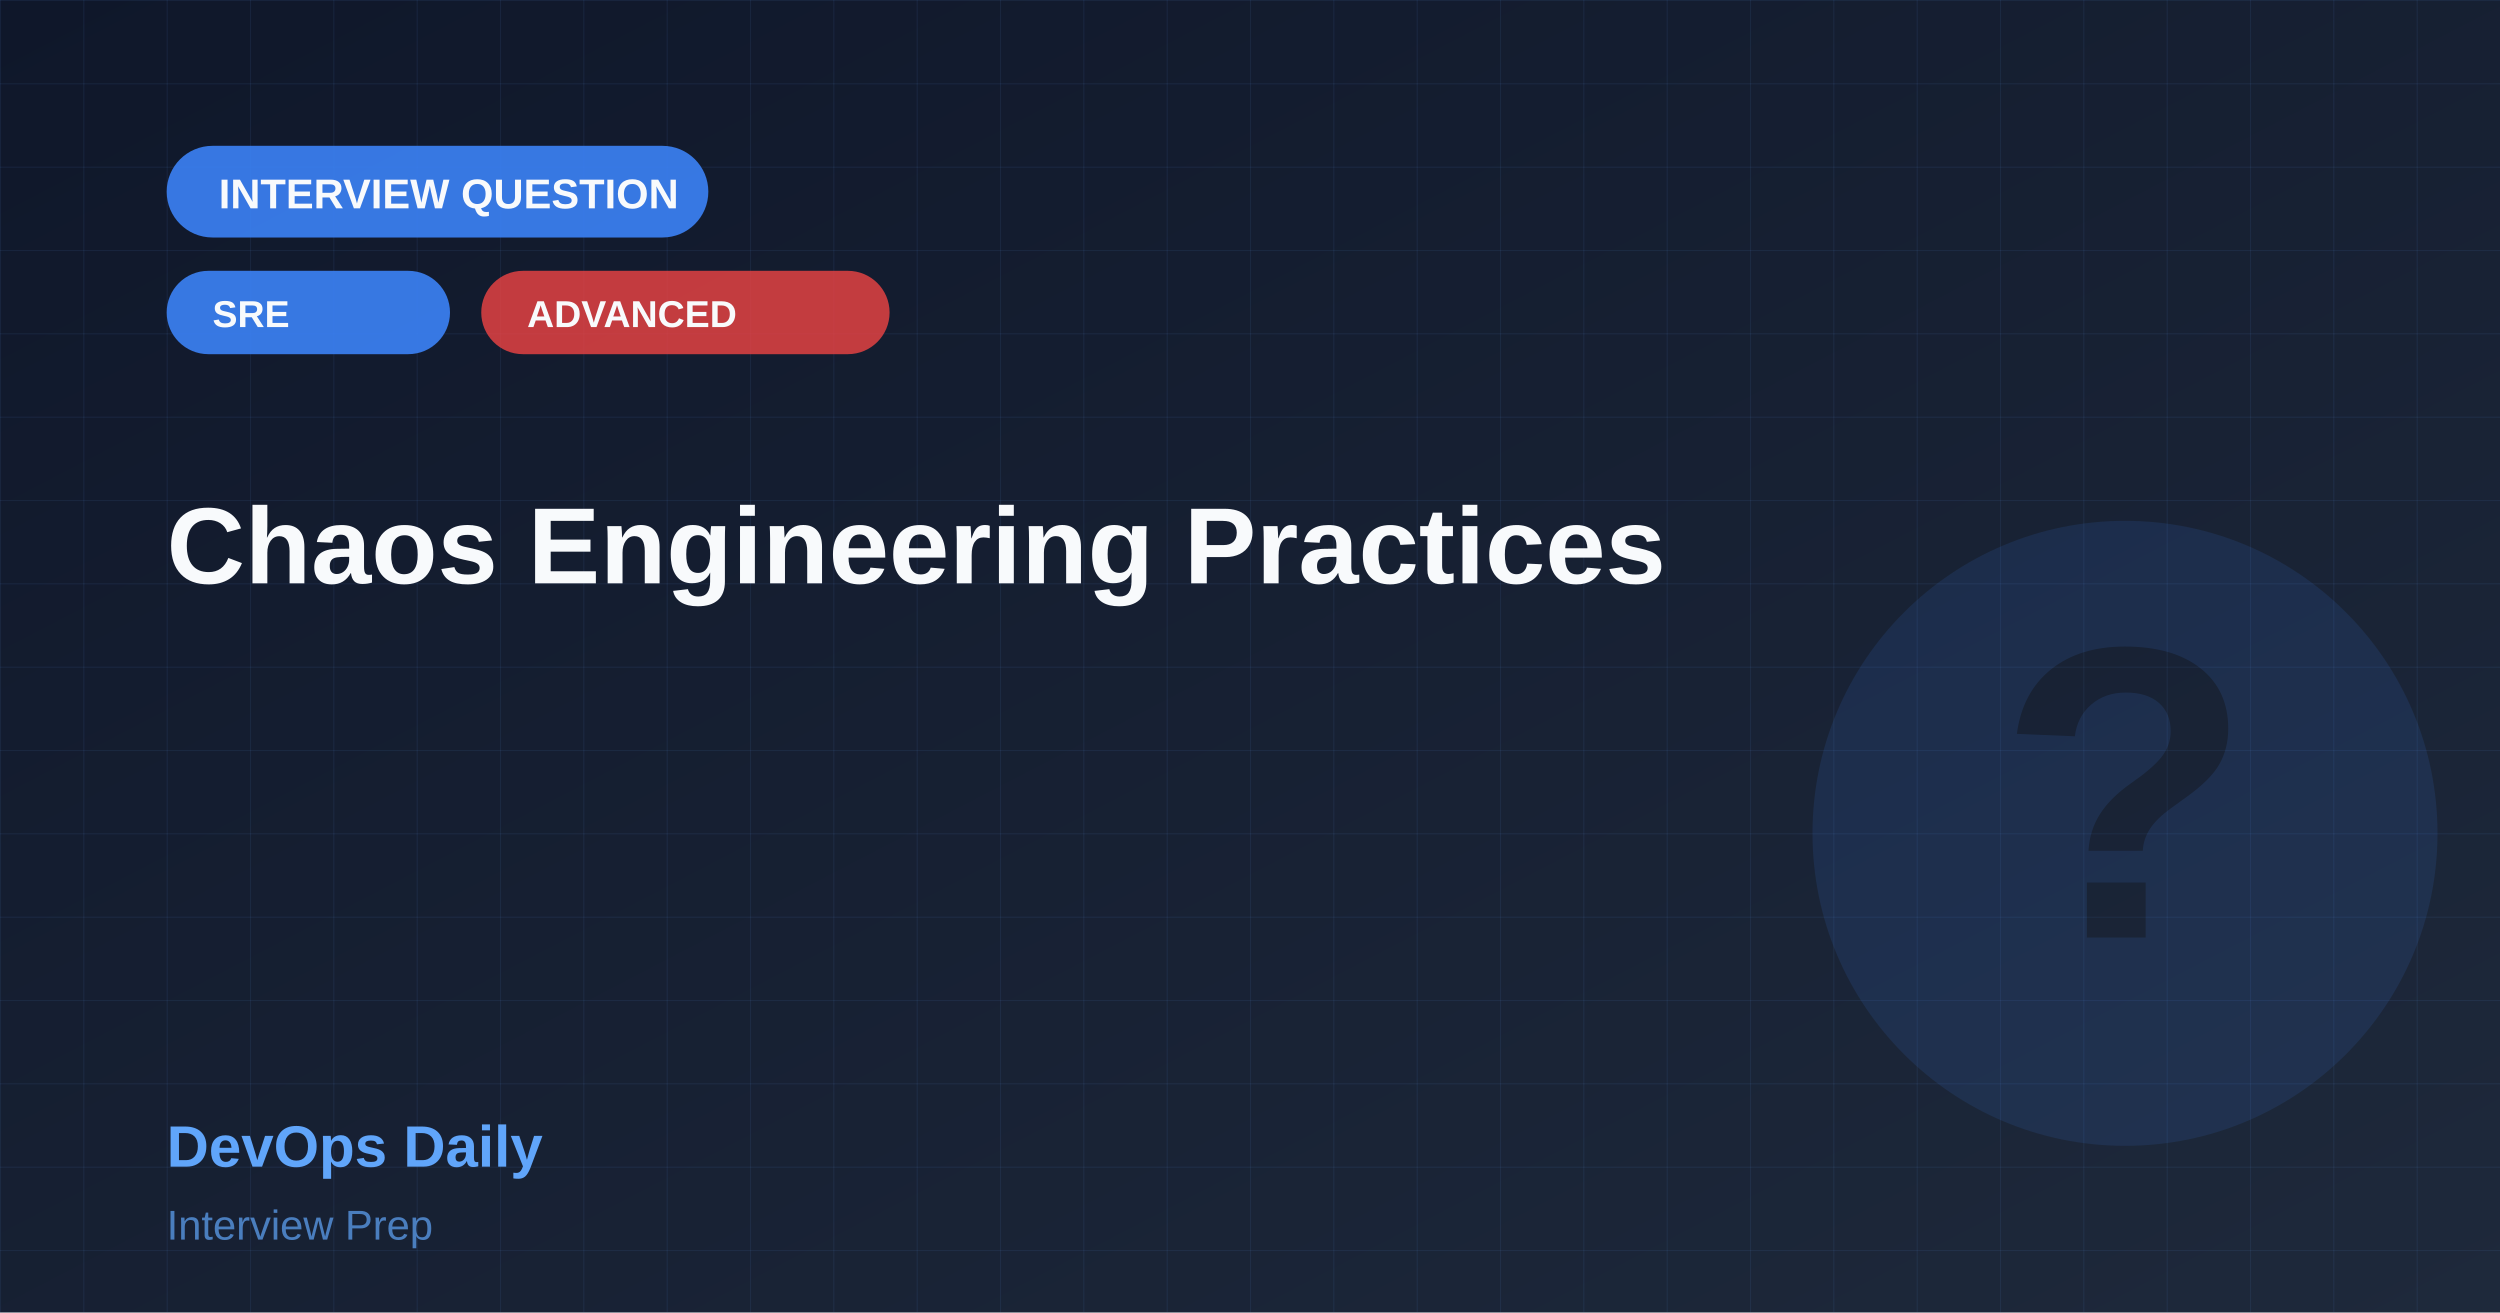
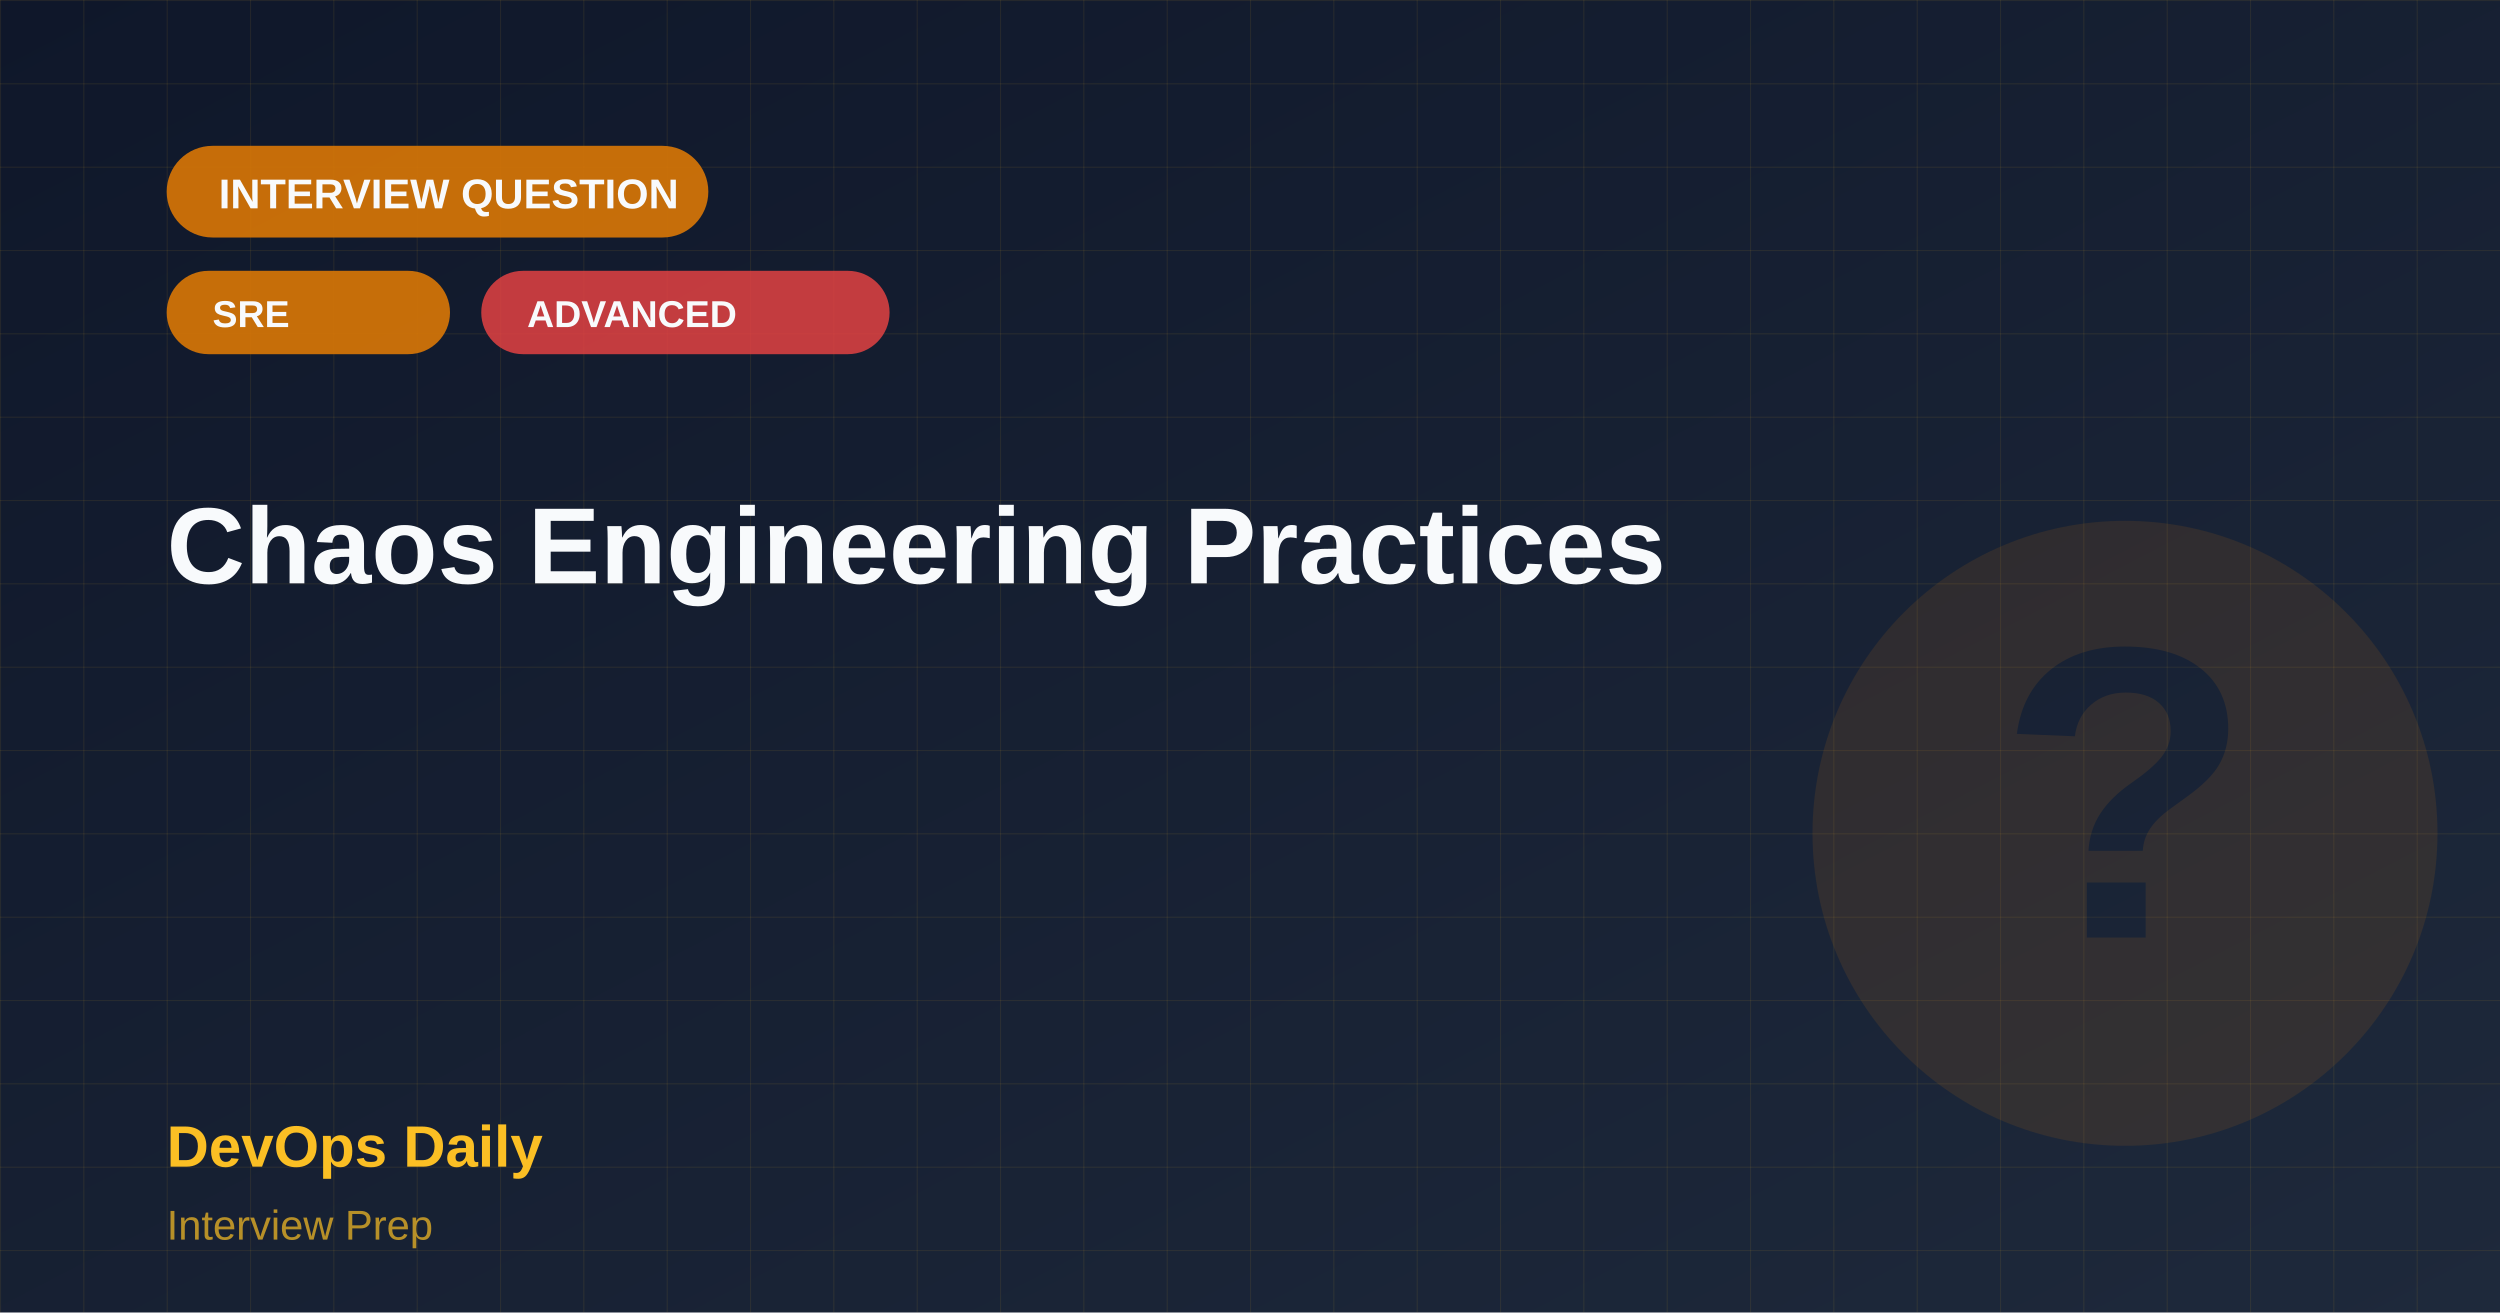
<svg xmlns="http://www.w3.org/2000/svg" width="1200" height="630">
  <defs>
    <linearGradient id="bgGradient" x1="0%" y1="0%" x2="100%" y2="100%">
      <stop offset="0%" style="stop-color:#0f172a;stop-opacity:1" />
      <stop offset="100%" style="stop-color:#1e293b;stop-opacity:1" />
    </linearGradient>
    <pattern id="grid" x="0" y="0" width="40" height="40" patternUnits="userSpaceOnUse">
-       <line x1="0" y1="0" x2="0" y2="40" stroke="#60a5fa" stroke-width="1" opacity="0.08" />
-       <line x1="0" y1="0" x2="40" y2="0" stroke="#60a5fa" stroke-width="1" opacity="0.08" />
+       <line x1="0" y1="0" x2="0" y2="40" stroke="#fbbf24" stroke-width="1" opacity="0.08" />
+       <line x1="0" y1="0" x2="40" y2="0" stroke="#fbbf24" stroke-width="1" opacity="0.08" />
    </pattern>
  </defs>
  <rect width="1200" height="630" fill="url(#bgGradient)" />
  <rect width="1200" height="630" fill="url(#grid)" />
-   <rect x="80" y="70" width="260" height="44" rx="22" fill="#3b82f6" opacity="0.9" />
+   <rect x="80" y="70" width="260" height="44" rx="22" fill="#d97706" opacity="0.9" />
  <text x="105" y="100" font-family="Arial, sans-serif" font-size="20" font-weight="bold" fill="#f8fafc">INTERVIEW QUESTION</text>
-   <rect x="80" y="130" width="136" height="40" rx="20" fill="#3b82f6" opacity="0.9" />
+   <rect x="80" y="130" width="136" height="40" rx="20" fill="#d97706" opacity="0.9" />
  <text x="102" y="157" font-family="Arial, sans-serif" font-size="18" font-weight="bold" fill="#f8fafc">SRE</text>
  <rect x="231" y="130" width="196" height="40" rx="20" fill="#ef4444" opacity="0.8" />
  <text x="253" y="157" font-family="Arial, sans-serif" font-size="18" font-weight="600" fill="#f8fafc">ADVANCED</text>
  <g opacity="0.12">
-     <circle cx="1020" cy="400" r="150" fill="#3b82f6" />
+     <circle cx="1020" cy="400" r="150" fill="#d97706" />
    <text x="1020" y="450" font-family="Arial, sans-serif" font-size="200" font-weight="bold" fill="#0f172a" text-anchor="middle">?</text>
  </g>
  <text x="80" y="280" font-family="Arial, sans-serif" font-size="52" font-weight="bold" fill="#f8fafc">Chaos Engineering Practices</text>
-   <text x="80" y="560" font-family="Arial, sans-serif" font-size="28" font-weight="bold" fill="#60a5fa">DevOps Daily</text>
-   <text x="80" y="595" font-family="Arial, sans-serif" font-size="20" font-weight="500" fill="#60a5fa" opacity="0.7">Interview Prep</text>
+   <text x="80" y="560" font-family="Arial, sans-serif" font-size="28" font-weight="bold" fill="#fbbf24">DevOps Daily</text>
+   <text x="80" y="595" font-family="Arial, sans-serif" font-size="20" font-weight="500" fill="#fbbf24" opacity="0.7">Interview Prep</text>
</svg>
